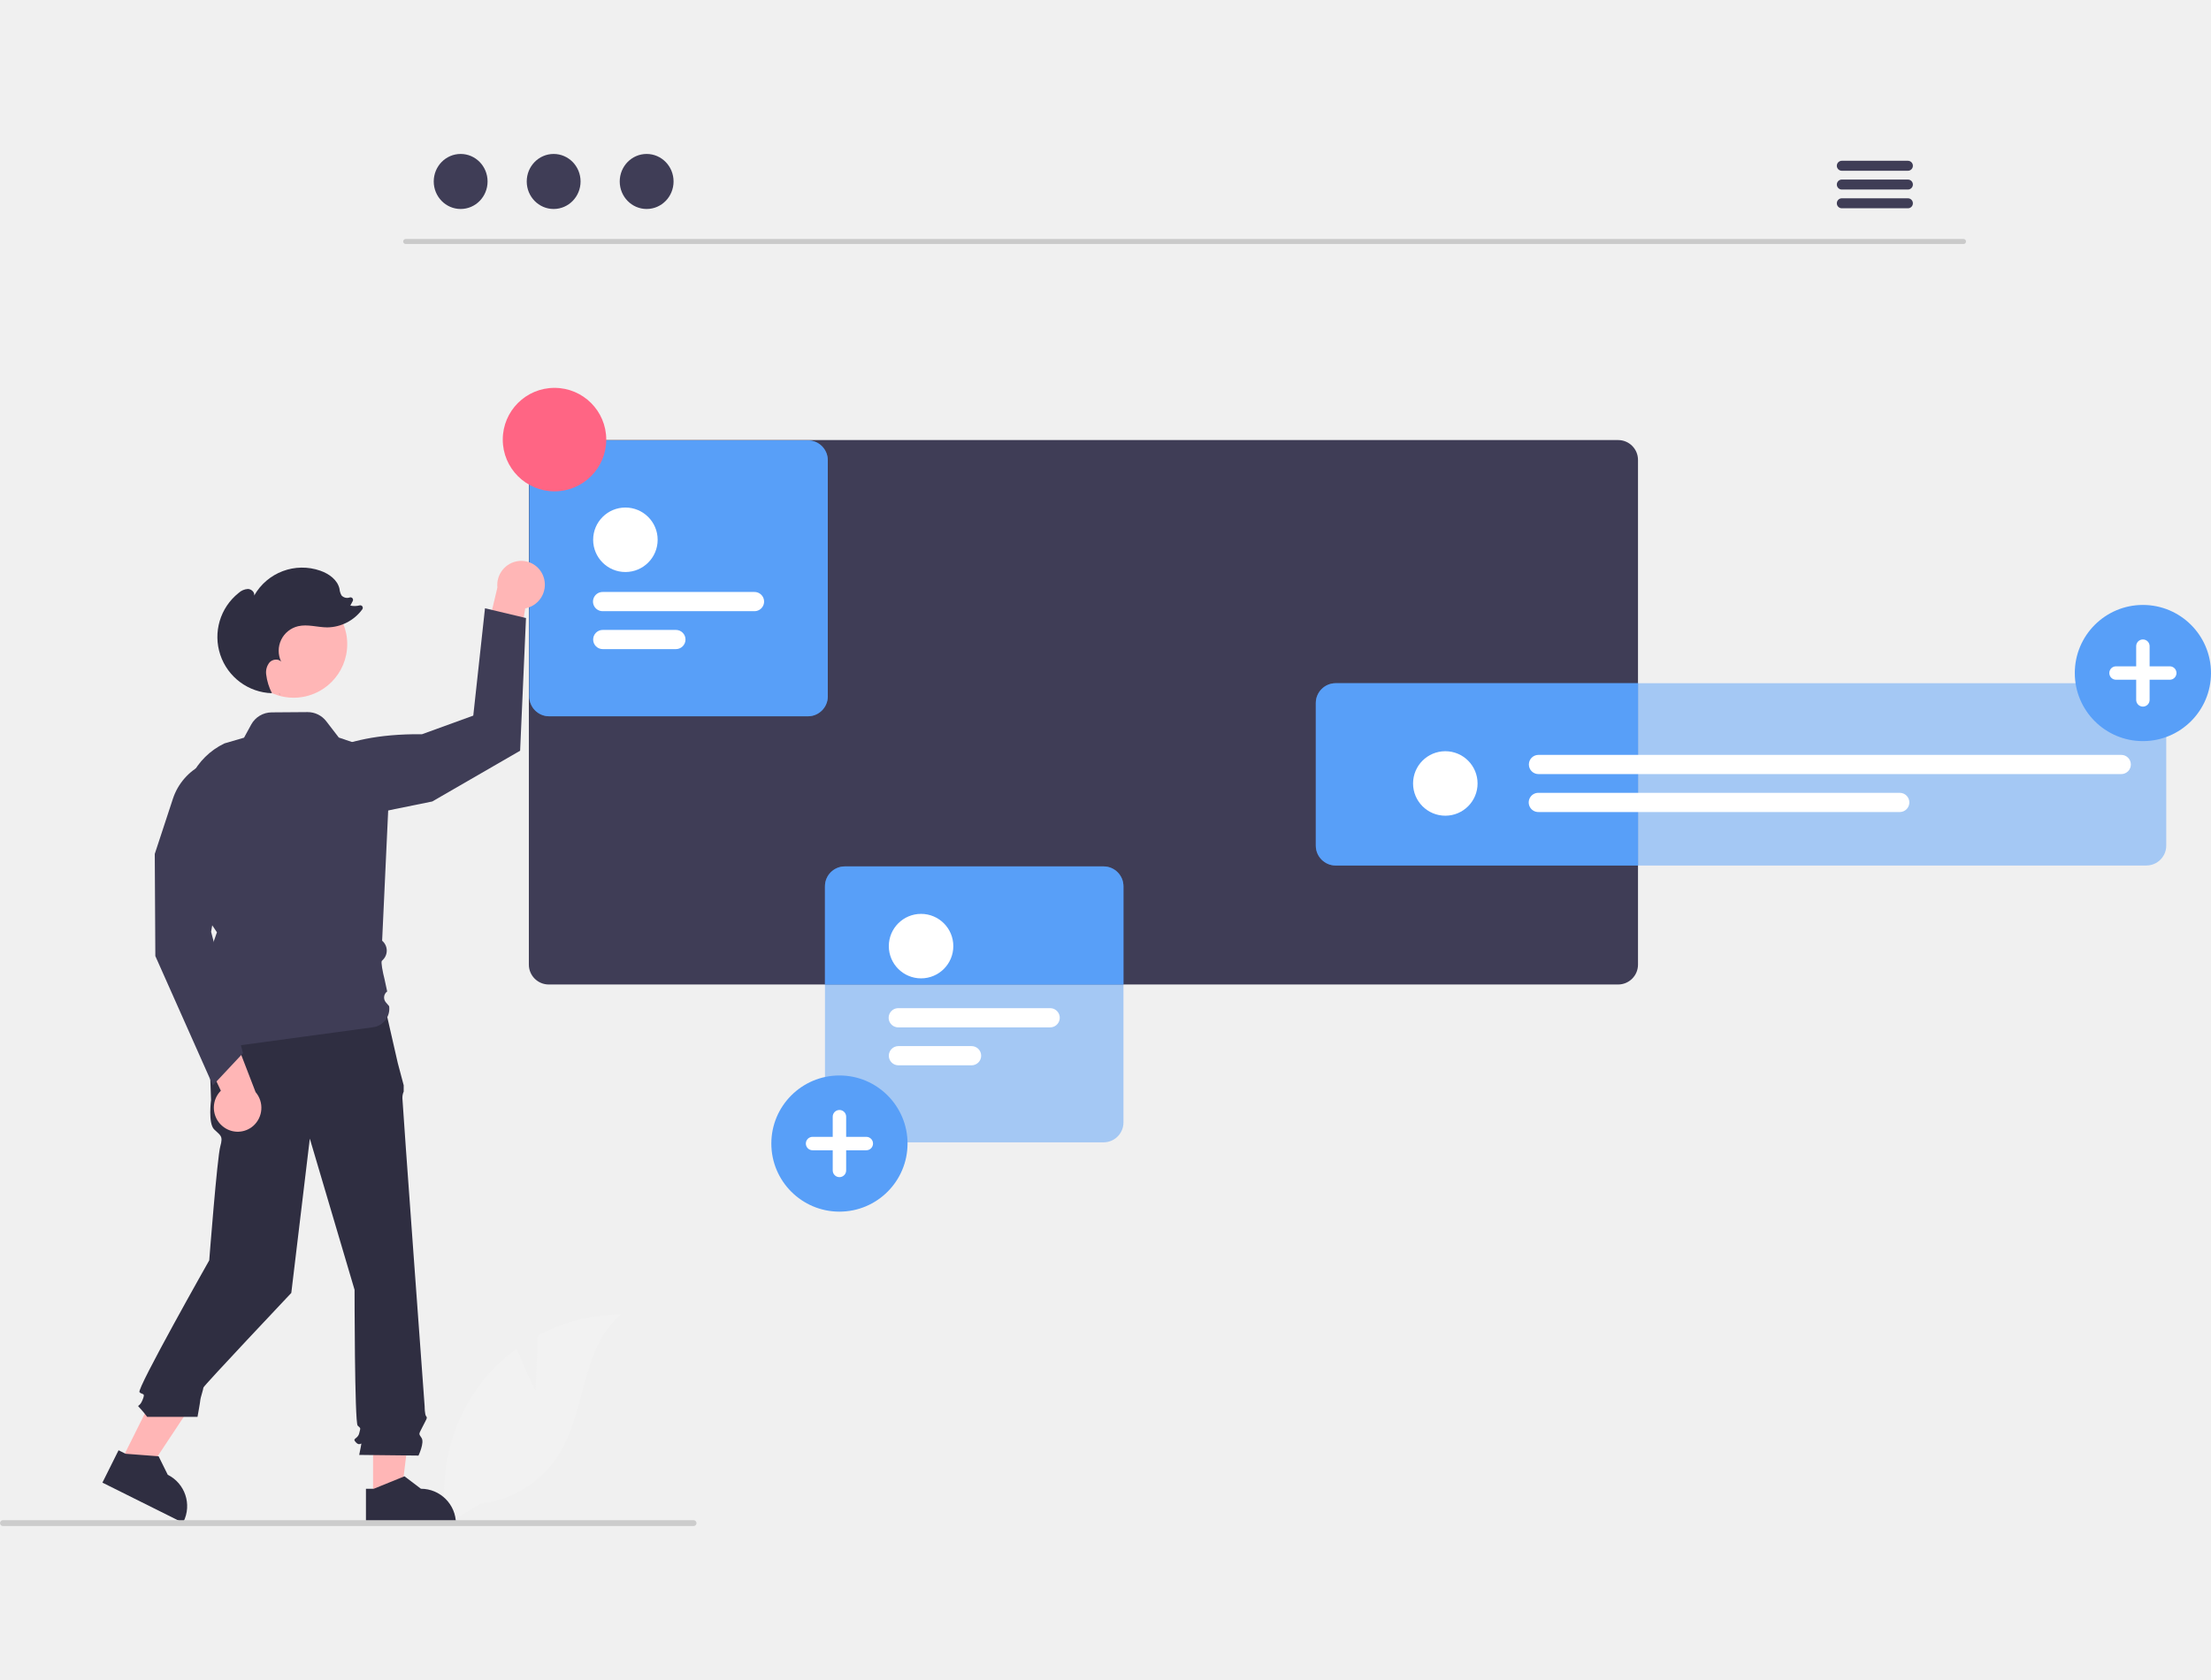
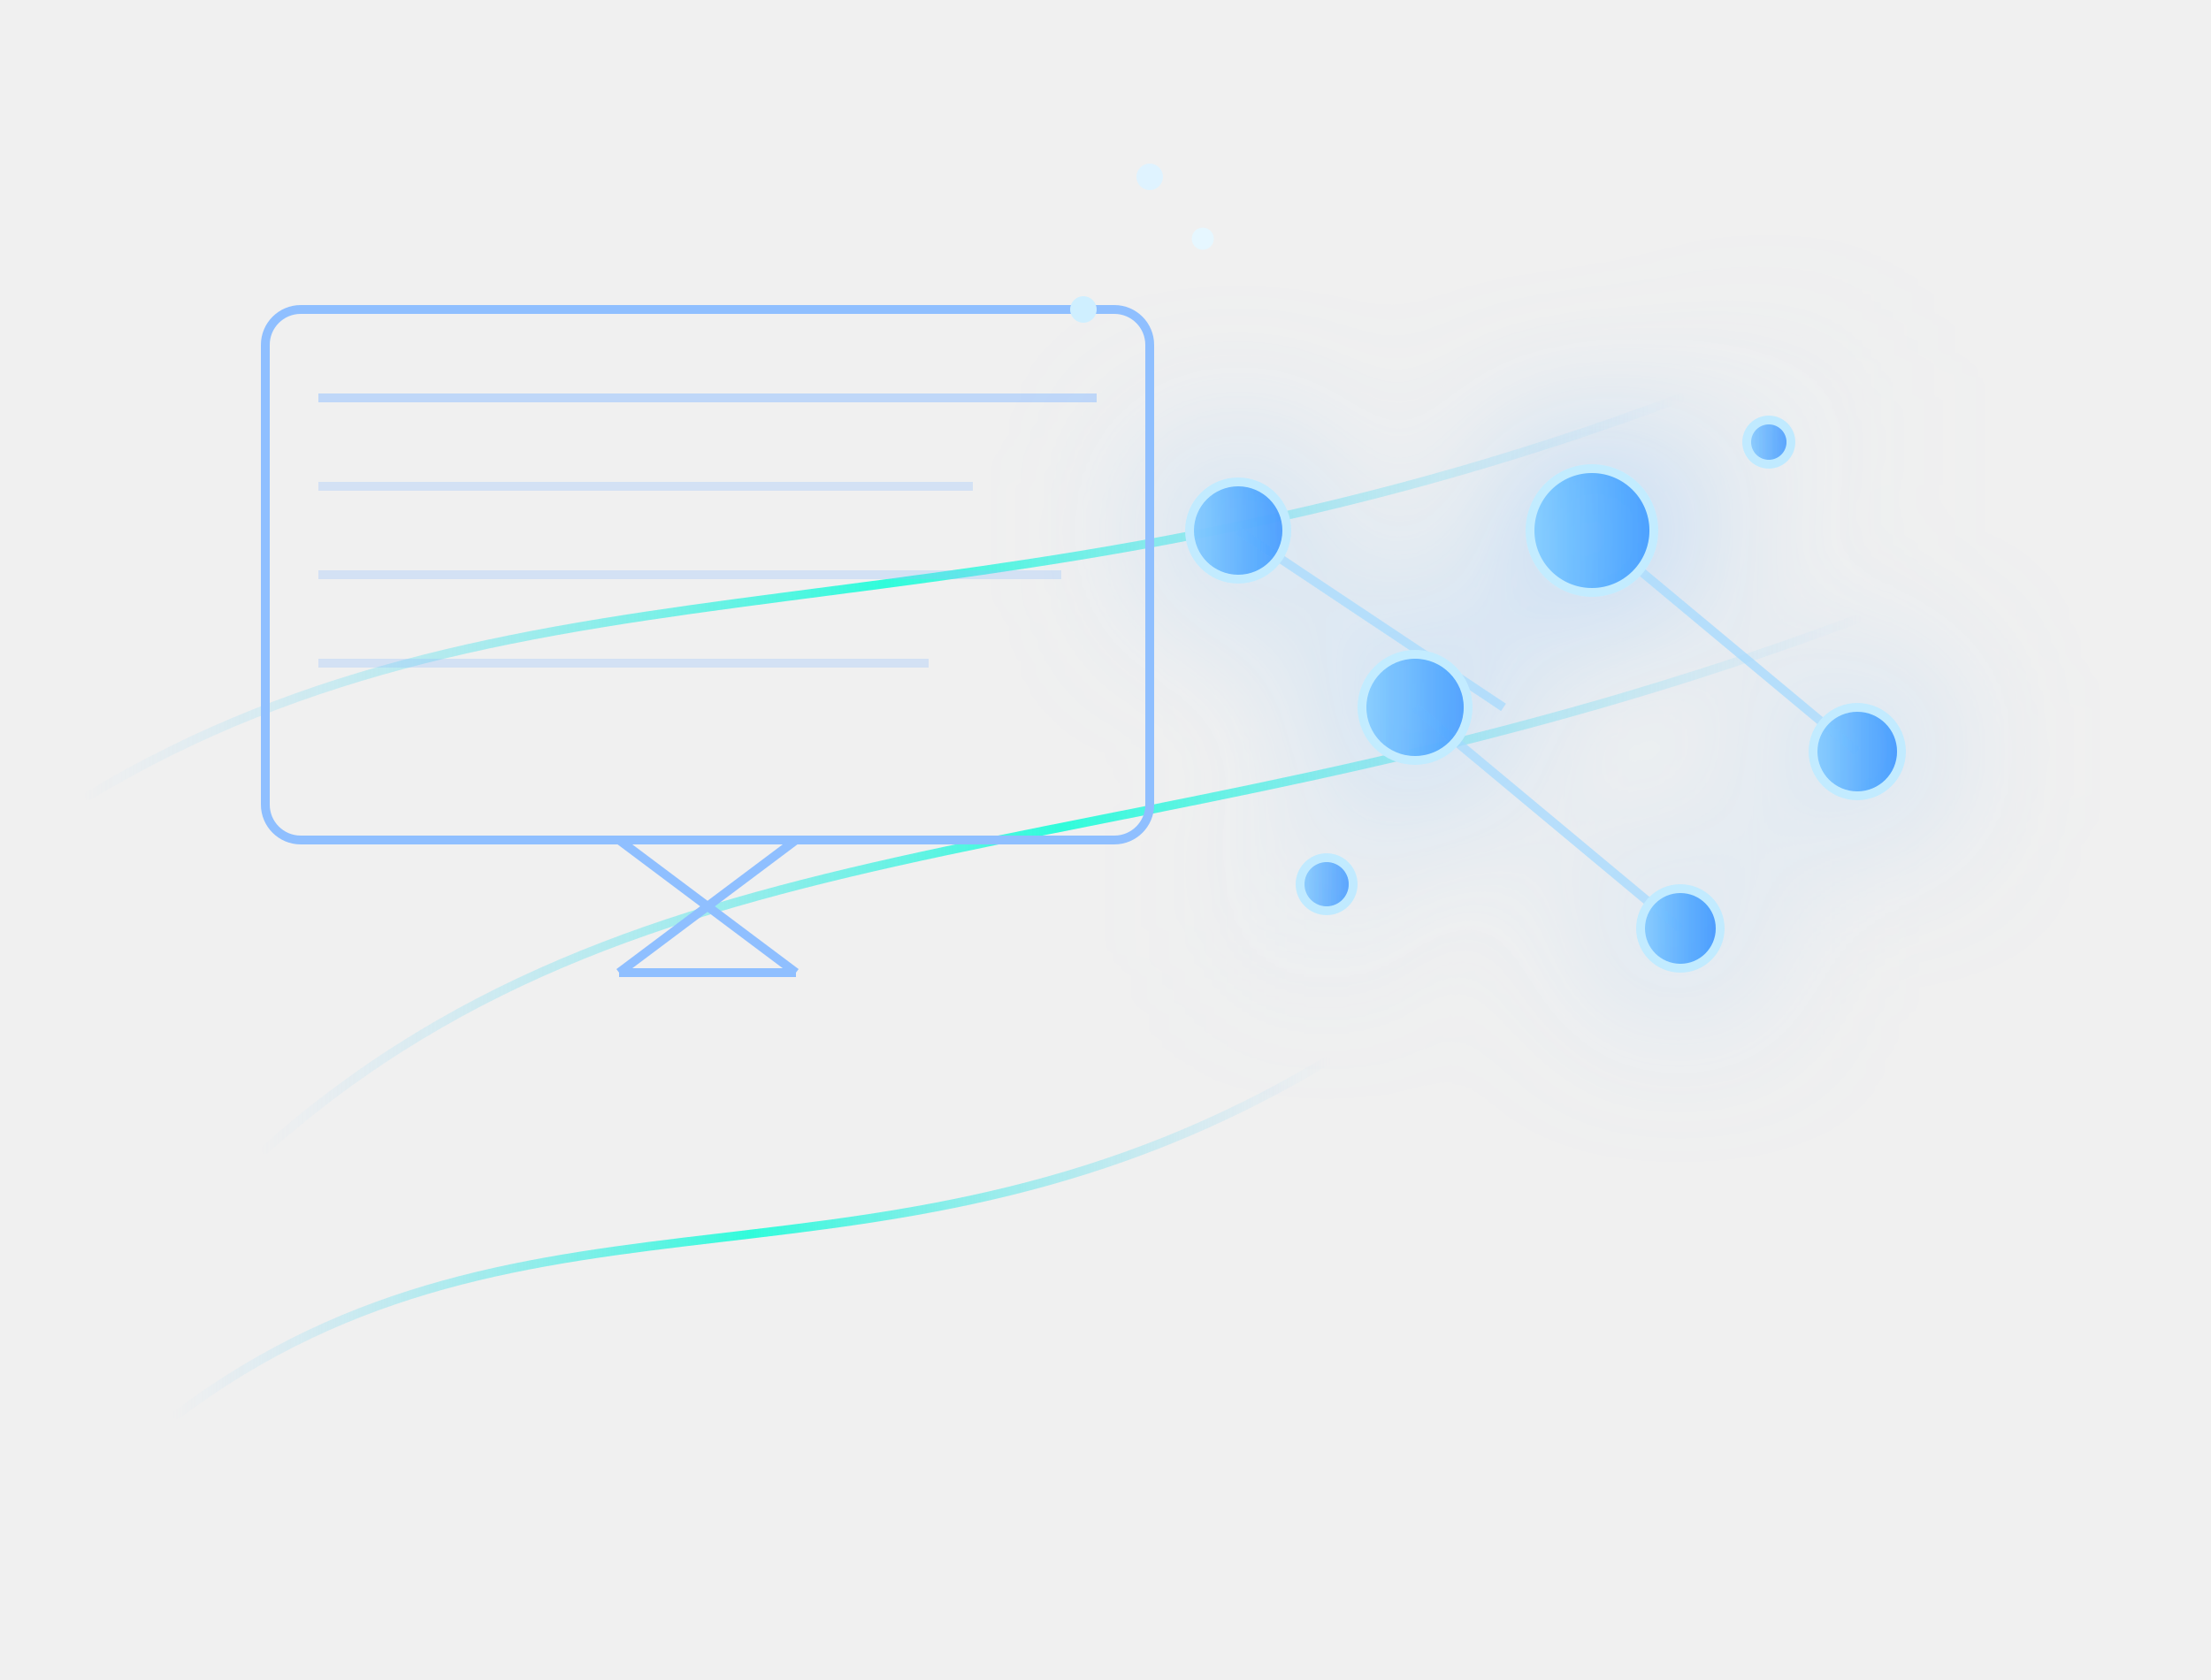
- <svg xmlns="http://www.w3.org/2000/svg" width="500" height="380" viewBox="0 0 897.318 556.975">
-   <path fill="#f2f2f2" d="m217.339 502.047.998-22.434a72.46 72.46 0 0 1 33.795-8.555c-16.231 13.27-14.203 38.85-25.207 56.696a43.58 43.58 0 0 1-31.96 20.14l-13.583 8.317a73.03 73.03 0 0 1 15.393-59.18 70.5 70.5 0 0 1 12.965-12.045c3.253 8.578 7.599 17.06 7.599 17.06" />
-   <path fill="#cacaca" d="M796.921 36.552H164.598a1.016 1.016 0 0 1 0-2.03h632.324a1.016 1.016 0 0 1 0 2.03" />
-   <ellipse cx="186.953" cy="11.169" fill="#3f3d56" rx="10.925" ry="11.169" />
-   <ellipse cx="224.695" cy="11.169" fill="#3f3d56" rx="10.925" ry="11.169" />
-   <ellipse cx="262.437" cy="11.169" fill="#3f3d56" rx="10.925" ry="11.169" />
-   <path fill="#3f3d56" d="M774.304 2.768h-26.81a2.03 2.03 0 0 0 0 4.06h26.81a2.03 2.03 0 0 0 0-4.06m0 7.62h-26.81a2.03 2.03 0 0 0 0 4.06h26.81a2.03 2.03 0 0 0 0-4.06m0 7.61h-26.81a2.03 2.03 0 0 0 0 4.06h26.81a2.03 2.03 0 0 0 0-4.06m-117.591 98.143h-434.01a8.07 8.07 0 0 0-8.07 8.06v204.87a8.08 8.08 0 0 0 8.07 8.07h434.01a8.077 8.077 0 0 0 8.06-8.07v-204.87a8.07 8.07 0 0 0-8.06-8.06" />
-   <path fill="#589ff8" d="M542.073 214.842a8.07 8.07 0 0 0-8.06 8.06v57.87a8.077 8.077 0 0 0 8.06 8.07h122.7v-74Z" />
-   <path fill="#589ff8" d="M871.088 288.837h-329.01a8.076 8.076 0 0 1-8.067-8.066v-57.868a8.075 8.075 0 0 1 8.067-8.066h329.01a8.075 8.075 0 0 1 8.066 8.066v57.868a8.076 8.076 0 0 1-8.066 8.066" opacity=".5" />
-   <circle cx="586.571" cy="255.537" r="13.089" fill="#fff" />
-   <path fill="#fff" d="M860.894 251.734H624.38a3.898 3.898 0 1 1 0-7.796h236.514a3.898 3.898 0 1 1 0 7.796m-89.831 15.401H624.38a3.898 3.898 0 1 1 0-7.795h146.683a3.898 3.898 0 0 1 0 7.795" />
-   <path fill="#ffb6b6" d="m151.406 545.537 11.328-.001 5.389-43.693h-16.719z" />
-   <path fill="#2f2e41" d="M148.517 541.838h3.188l12.449-5.062 6.671 5.061h.001a14.22 14.22 0 0 1 14.217 14.217v.462l-36.526.001Z" />
-   <path fill="#ffb6b6" d="m49.051 530.809 10.139 5.053 24.314-36.701-14.963-7.458z" />
-   <path fill="#2f2e41" d="m48.115 526.21 2.854 1.422 13.4 1.022 3.712 7.507h.001a14.22 14.22 0 0 1 6.382 19.066l-.206.413-32.69-16.292Zm108.31-179.114-72.026 1.88 1.253 35.073s-1.253 9.395 1.252 11.9 3.758 2.505 2.506 6.89-4.491 46.273-4.491 46.273-29.562 52.27-28.31 53.522 2.506 0 1.253 3.132-2.505 1.879-1.252 3.132a46 46 0 0 1 3.131 3.757h20.416s1.142-6.263 1.142-6.889 1.252-4.384 1.252-5.01 35.67-38.418 35.67-38.418l7.515-62.631 18.163 61.378s0 53.863 1.253 55.116 1.252.626.626 3.132-3.132 1.878-1.253 3.757 2.505-1.252 1.88 1.88l-.627 3.13 24.062.27s2.506-5.28 1.253-7.159-1.178-1.366.35-4.44 2.155-3.702 1.529-4.328-.626-3.958-.626-3.958-9.031-123.183-9.031-125.062a6.25 6.25 0 0 1 .52-2.818v-2.55l-2.4-9.038Z" />
-   <path fill="#589ff8" d="M869.68 238.348a27.638 27.638 0 1 1 27.638-27.638 27.64 27.64 0 0 1-27.638 27.638" />
-   <path fill="#fff" d="M880.586 207.984h-8.18v-8.18a2.726 2.726 0 0 0-5.452 0v8.18h-8.179a2.726 2.726 0 1 0 0 5.452h8.18v8.18a2.726 2.726 0 0 0 5.452 0v-8.18h8.179a2.726 2.726 0 1 0 0-5.452" />
-   <path fill="#589ff8" d="M447.883 289.212h-105.01a8.08 8.08 0 0 0-8.07 8.07v39.86h121.14v-39.86a8.077 8.077 0 0 0-8.06-8.07" />
-   <path fill="#589ff8" d="M447.88 401.212H342.87a8.076 8.076 0 0 1-8.067-8.067v-95.867a8.075 8.075 0 0 1 8.067-8.067h105.01a8.075 8.075 0 0 1 8.066 8.067v95.867a8.076 8.076 0 0 1-8.066 8.067" opacity=".5" />
-   <circle cx="373.808" cy="321.563" r="13.089" fill="#fff" />
-   <path fill="#fff" d="M426.131 354.547h-61.514a3.898 3.898 0 1 1 0-7.795h61.514a3.898 3.898 0 1 1 0 7.795M394.3 369.95h-29.683a3.898 3.898 0 0 1 0-7.797H394.3a3.898 3.898 0 0 1 0 7.796" />
-   <path fill="#589ff8" d="M340.68 429.348a27.638 27.638 0 1 1 27.638-27.638 27.64 27.64 0 0 1-27.638 27.638" />
-   <path fill="#fff" d="M351.586 398.984h-8.18v-8.18a2.726 2.726 0 1 0-5.452 0v8.18h-8.179a2.726 2.726 0 1 0 0 5.452h8.18v8.18a2.726 2.726 0 1 0 5.452 0v-8.18h8.179a2.726 2.726 0 1 0 0-5.452" />
-   <path fill="#589ff8" d="M327.887 228.266h-105.01a8.076 8.076 0 0 1-8.067-8.066v-95.867a8.075 8.075 0 0 1 8.067-8.067h105.01a8.075 8.075 0 0 1 8.066 8.067V220.2a8.076 8.076 0 0 1-8.066 8.066" />
-   <circle cx="253.816" cy="156.618" r="13.089" fill="#589ff8" />
-   <path fill="#589ff8" d="M306.139 185.602h-61.514a3.898 3.898 0 1 1 0-7.795h61.514a3.898 3.898 0 1 1 0 7.795m-31.831 15.402h-29.683a3.898 3.898 0 1 1 0-7.796h29.683a3.898 3.898 0 1 1 0 7.796" />
-   <path fill="#589ff8" d="M327.887 228.266h-105.01a8.076 8.076 0 0 1-8.067-8.066v-95.867a8.075 8.075 0 0 1 8.067-8.067h105.01a8.075 8.075 0 0 1 8.066 8.067V220.2a8.076 8.076 0 0 1-8.066 8.066" opacity=".5" />
-   <circle cx="253.816" cy="156.618" r="13.089" fill="#fff" />
-   <path fill="#fff" d="M306.139 185.602h-61.514a3.898 3.898 0 1 1 0-7.795h61.514a3.898 3.898 0 1 1 0 7.795m-31.831 15.402h-29.683a3.898 3.898 0 1 1 0-7.796h29.683a3.898 3.898 0 1 1 0 7.796" />
-   <circle cx="225.043" cy="115.951" r="21" fill="#ff6584" />
-   <path fill="#ccc" d="M282.67 555.785a1.186 1.186 0 0 1-1.19 1.19H1.19a1.19 1.19 0 0 1 0-2.38h280.29a1.187 1.187 0 0 1 1.19 1.19" />
-   <path fill="#ffb6b6" d="M220.555 171.576a9.77 9.77 0 0 1-5.759 12.435 9.6 9.6 0 0 1-1.635.451l-5.547 33.96-13.01-12.013 7.262-30.407a9.806 9.806 0 0 1 8.59-10.76 9.55 9.55 0 0 1 10.099 6.334" />
-   <path fill="#3f3d56" d="M124.54 248.524s10.098-13.341 46.74-12.976l20.797-7.556 4.753-43.57 16.636 3.96-2.377 53.87-35.648 20.596-46.739 9.506Z" />
-   <circle cx="119.175" cy="198.983" r="21.747" fill="#ffb6b6" data-name="ab6171fa-7d69-4734-b81c-8dff60f9761b" />
-   <path fill="#3f3d56" d="M82.367 363.878a.4.4 0 0 1-.114-.016c-.401-.112-.719-.2.73-12.73l1.564-9.903-1.526-8.744-2.568-2.568 4.127-4.127 3.463-9.838-5.993-8.88-6.875-36.317a28.97 28.97 0 0 1 15.91-31.478l7.958-2.325 2.896-5.31a9.52 9.52 0 0 1 8.286-4.962l14.573-.11a9.52 9.52 0 0 1 7.617 3.716l5.084 6.609 21.082 7.161-3.495 75.322a5.233 5.233 0 0 1 .359 7.695c-.22.221-.393.401-.5.52-.356.505.31 4.275 1.134 7.475l1.056 4.902a3.013 3.013 0 0 0-.548 4.398l1.347 1.59a7.6 7.6 0 0 1-6.508 8.536c-19.267 2.622-68.958 9.384-69.059 9.384" />
-   <path fill="#2f2e41" d="M113.612 219.665q-.14-.307-.278-.615c.036 0 .07.006.106.007Zm-16.789-41.441a6.05 6.05 0 0 1 3.792-1.64c1.406.046 2.832 1.316 2.54 2.693a22.35 22.35 0 0 1 26.896-10.085c3.495 1.233 6.922 3.7 7.725 7.318a6.6 6.6 0 0 0 .83 2.702 3.08 3.08 0 0 0 3.283.832l.034-.01a1.028 1.028 0 0 1 1.242 1.45l-.989 1.844a7.9 7.9 0 0 0 3.776-.08 1.027 1.027 0 0 1 1.09 1.598 17.9 17.9 0 0 1-14.269 7.334c-3.951-.024-7.943-1.386-11.789-.477a10.24 10.24 0 0 0-6.887 14.375c-1.182-1.292-3.466-.986-4.674.28a6.4 6.4 0 0 0-1.4 4.906 22.8 22.8 0 0 0 2.337 7.638 22.836 22.836 0 0 1-13.537-40.678" />
-   <path fill="#ffb6b6" d="M90.84 395.068a9.77 9.77 0 0 1-2.303-13.509 9.6 9.6 0 0 1 1.092-1.298l-14.675-31.123 17.527 2.525 11.249 29.167a9.806 9.806 0 0 1-.98 13.733 9.55 9.55 0 0 1-11.91.505" />
-   <path fill="#3f3d56" d="m86.395 378.074-23.352-52.483-.234-41.452 7.361-22.39a23.925 23.925 0 0 1 30.828-15.04l.162.058.068.158c.272.635 6.446 15.907-11.867 47.323l-3.686 21.496 12.933 49.274Z" />
+ <svg xmlns="http://www.w3.org/2000/svg" width="500" height="380" viewBox="0 0 500 380">
+   <defs>
+     <filter id="softGlow" x="-50%" y="-50%" width="200%" height="200%">
+       <feGaussianBlur stdDeviation="20" result="blur" />
+       <feBlend in="SourceGraphic" in2="blur" mode="screen" />
+     </filter>
+     <linearGradient id="nodeGrad" x1="0" x2="1">
+       <stop offset="0%" stop-color="#7fc7ff">
+         <animate attributeName="stop-color" values="#7fc7ff;#2bffea;#7fc7ff" dur="4s" repeatCount="indefinite" />
+       </stop>
+       <stop offset="100%" stop-color="#2b8cff">
+         <animate attributeName="stop-color" values="#2b8cff;#00ffd5;#2b8cff" dur="4s" repeatCount="indefinite" />
+       </stop>
+     </linearGradient>
+     <linearGradient id="flowGrad" x1="0" x2="1">
+       <stop offset="0%" stop-color="#7fc7ff" stop-opacity="0.0" />
+       <stop offset="50%" stop-color="#00ffd5" stop-opacity="0.8" />
+       <stop offset="100%" stop-color="#7fc7ff" stop-opacity="0.0" />
+       <animate attributeName="x1" values="0;1" dur="2s" repeatCount="indefinite" />
+       <animate attributeName="x2" values="1;2" dur="2s" repeatCount="indefinite" />
+     </linearGradient>
+   </defs>
+   <g stroke="url(#flowGrad)" stroke-width="2" fill="none">
+     <path d="M40,320 C120,260 200,300 300,240" stroke-linecap="round" />
+     <path d="M60,260 C150,180 260,200 420,140" stroke-linecap="round" />
+     <path d="M20,180 C120,120 220,150 380,90" stroke-linecap="round" />
+   </g>
+   <g stroke="#bfe9ff" stroke-width="2" fill="url(#nodeGrad)" filter="url(#softGlow)">
+     <line x1="360" y1="120" x2="420" y2="170" stroke="#9fd6ff" stroke-opacity="0.7" stroke-width="2" />
+     <line x1="320" y1="160" x2="380" y2="210" stroke="#9fd6ff" stroke-opacity="0.7" stroke-width="2" />
+     <line x1="280" y1="120" x2="340" y2="160" stroke="#9fd6ff" stroke-opacity="0.7" stroke-width="2" />
+     <circle cx="360" cy="120" r="14">
+       <animate attributeName="r" values="14;18;14" dur="2s" repeatCount="indefinite" />
+     </circle>
+     <circle cx="420" cy="170" r="10" fill-opacity="0.95">
+       <animate attributeName="r" values="10;14;10" dur="2.5s" repeatCount="indefinite" />
+     </circle>
+     <circle cx="320" cy="160" r="12" fill-opacity="0.95">
+       <animate attributeName="r" values="12;16;12" dur="2.2s" repeatCount="indefinite" />
+     </circle>
+     <circle cx="380" cy="210" r="9" fill-opacity="0.95">
+       <animate attributeName="r" values="9;13;9" dur="1.8s" repeatCount="indefinite" />
+     </circle>
+     <circle cx="280" cy="120" r="11" fill-opacity="0.95">
+       <animate attributeName="r" values="11;15;11" dur="2.8s" repeatCount="indefinite" />
+     </circle>
+     <circle cx="400" cy="100" r="5" fill-opacity="0.85">
+       <animate attributeName="r" values="5;7;5" dur="1.5s" repeatCount="indefinite" />
+     </circle>
+     <circle cx="300" cy="200" r="6" fill-opacity="0.85">
+       <animate attributeName="r" values="6;8;6" dur="1.7s" repeatCount="indefinite" />
+     </circle>
+   </g>
+   <g transform="translate(60,70)" stroke="#8fbfff" stroke-width="2" fill="none">
+     <rect x="0" y="0" rx="8" ry="8" width="200" height="120" />
+     <line x1="12" y1="20" x2="188" y2="20" stroke-opacity="0.5" />
+     <line x1="12" y1="40" x2="160" y2="40" stroke-opacity="0.3" />
+     <line x1="12" y1="60" x2="180" y2="60" stroke-opacity="0.3" />
+     <line x1="12" y1="80" x2="150" y2="80" stroke-opacity="0.3" />
+     <line x1="80" y1="120" x2="120" y2="150" />
+     <line x1="120" y1="150" x2="80" y2="150" />
+     <line x1="80" y1="150" x2="120" y2="120" />
+   </g>
+   <g>
+     <circle cx="260" cy="40" r="3" fill="#dff3ff">
+       <animateTransform attributeName="transform" type="translate" values="0,0;0,10;0,0" dur="3s" repeatCount="indefinite" />
+     </circle>
+     <circle cx="272" cy="54" r="2.5" fill="#e6f7ff">
+       <animateTransform attributeName="transform" type="translate" values="0,0;0,-8;0,0" dur="2.5s" repeatCount="indefinite" />
+     </circle>
+     <circle cx="245" cy="70" r="3" fill="#cfefff">
+       <animateTransform attributeName="transform" type="translate" values="0,0;0,6;0,0" dur="2.8s" repeatCount="indefinite" />
+     </circle>
+   </g>
</svg>
